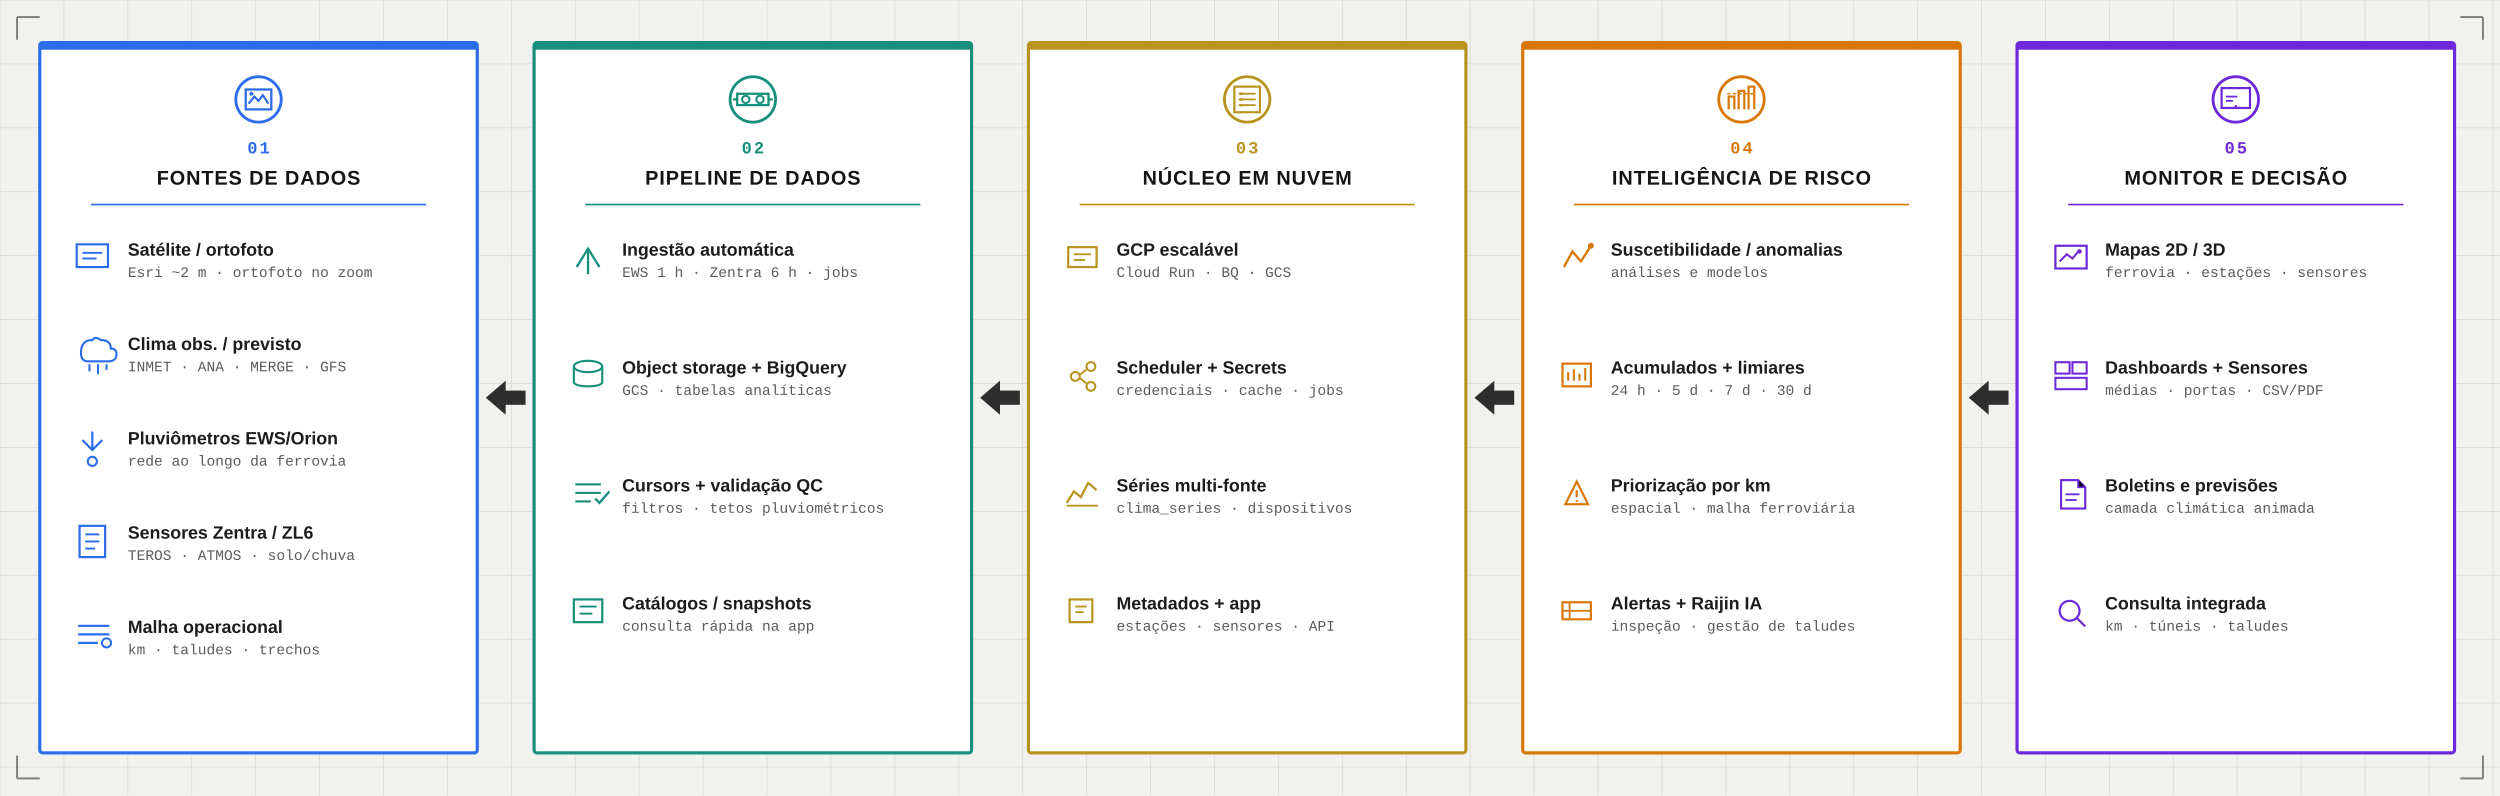
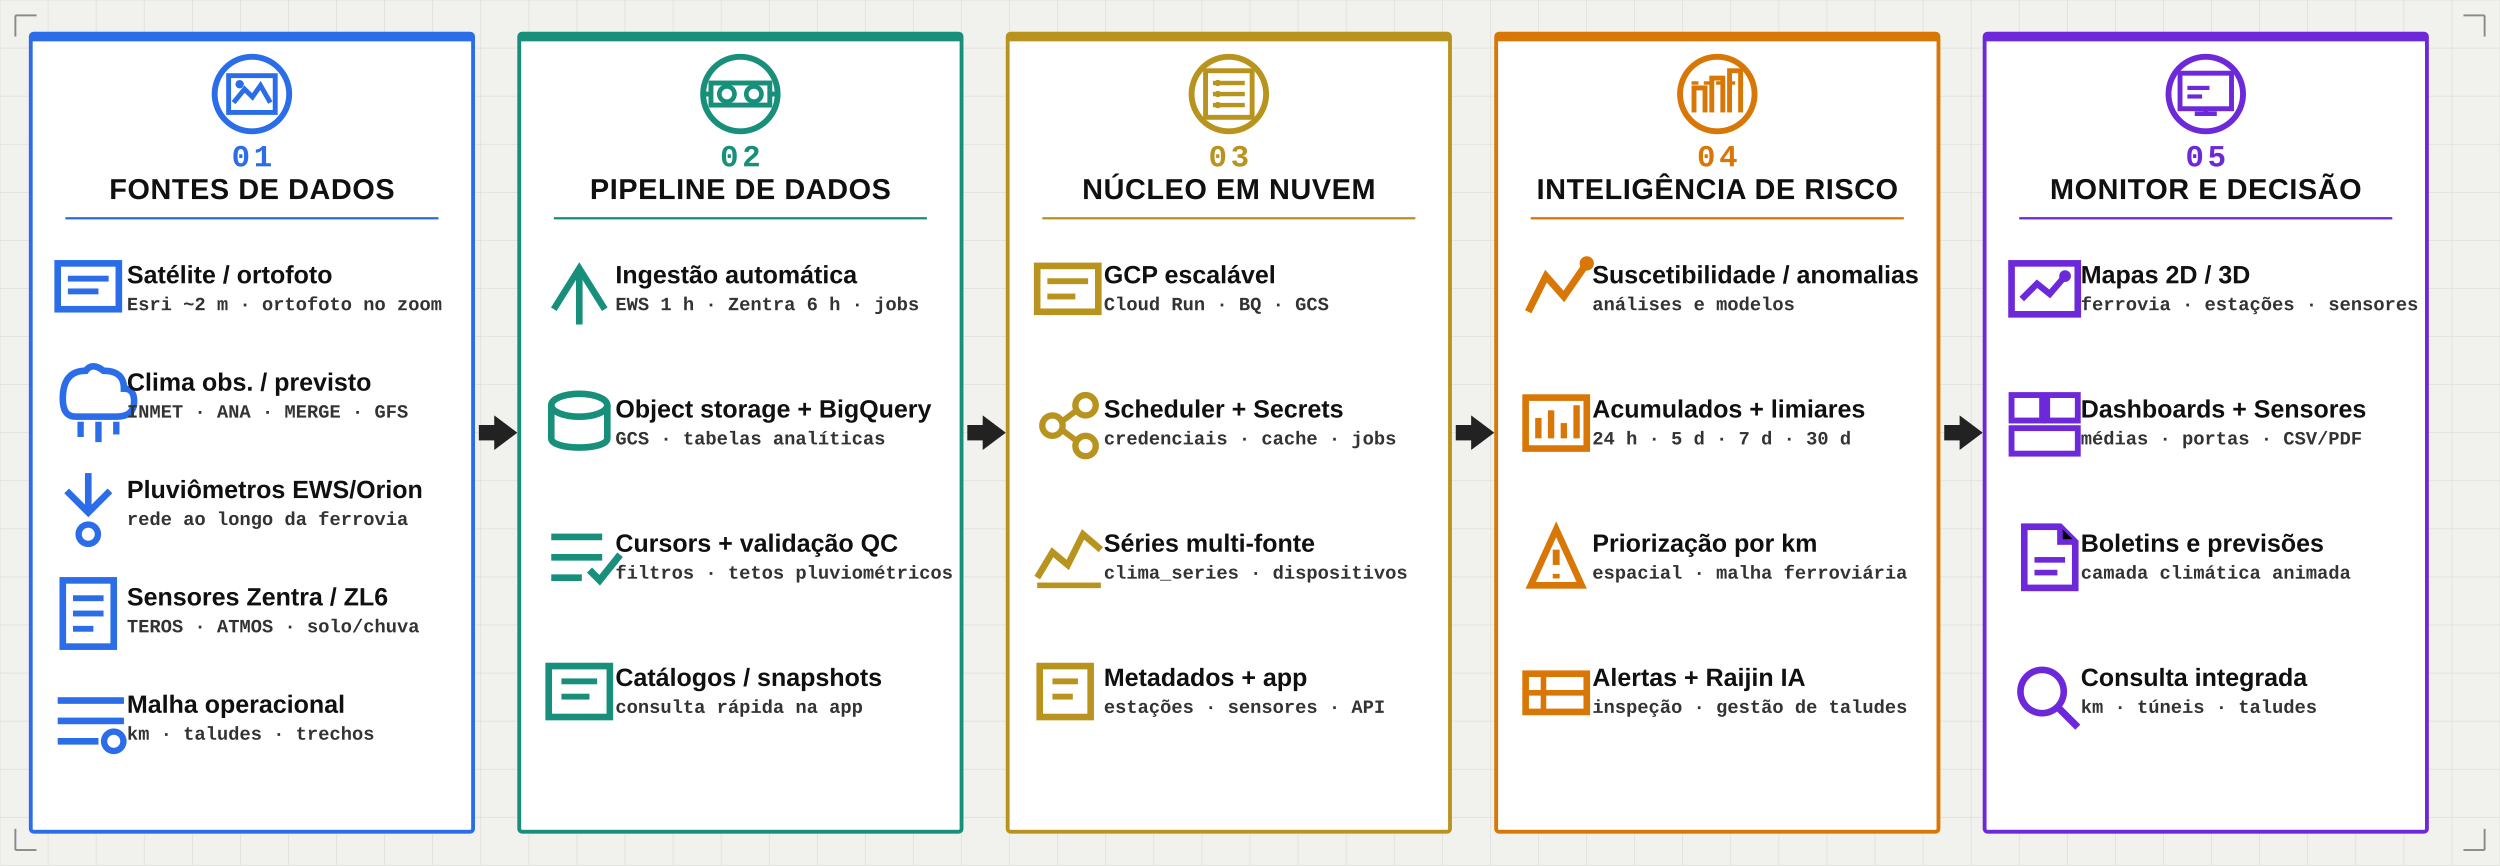
- <svg xmlns="http://www.w3.org/2000/svg" width="1760" height="560" viewBox="0 0 1760 560" role="img" aria-label="Arquitetura do sistema em cinco etapas">
+ <svg xmlns="http://www.w3.org/2000/svg" width="2600" height="900" viewBox="0 0 2600 900" role="img" aria-label="Arquitetura do sistema em cinco etapas">
  <defs>
    <style type="text/css">
      .bg { fill: #f1f1ee; }
-       .panel { fill: #ffffff; stroke-width: 2.25; }
+       .panel { fill: #ffffff; stroke-width: 4; }
      .num {
        font-family: "IBM Plex Mono", Consolas, "Courier New", monospace;
-         font-size: 12px; font-weight: 700; letter-spacing: 0.12em;
+         font-size: 32px; font-weight: 700; letter-spacing: 0.12em;
      }
      .title {
        font-family: "IBM Plex Sans Condensed", "Helvetica Neue", Arial, sans-serif;
-         font-size: 14px; font-weight: 700; letter-spacing: 0.045em; fill: #141414;
+         font-size: 30px; font-weight: 800; letter-spacing: 0.02em; fill: #101010;
      }
      .item {
        font-family: "IBM Plex Sans", "Helvetica Neue", Arial, sans-serif;
-         font-size: 12.5px; font-weight: 600; fill: #1c1c1c;
+         font-size: 26px; font-weight: 800; fill: #101010;
      }
      .sub {
        font-family: "IBM Plex Mono", Consolas, "Courier New", monospace;
-         font-size: 10.25px; fill: #5a5a5a;
+         font-size: 19.5px; font-weight: 600; fill: #333;
      }
-       .arrow { fill: #2e2e2e; }
+       .arrow { fill: #222; }
    </style>
  </defs>
-   <rect class="bg" width="1760" height="560" />
-   <g stroke="#d8d8d2" stroke-width="0.55" opacity="0.9">
-     <path d="M0 0H1760" />
-     <path d="M0 45H1760" />
-     <path d="M0 90H1760" />
-     <path d="M0 135H1760" />
-     <path d="M0 180H1760" />
-     <path d="M0 225H1760" />
-     <path d="M0 270H1760" />
-     <path d="M0 315H1760" />
-     <path d="M0 360H1760" />
-     <path d="M0 405H1760" />
-     <path d="M0 450H1760" />
-     <path d="M0 495H1760" />
-     <path d="M0 540H1760" />
-     <path d="M0 0V560" />
-     <path d="M45 0V560" />
-     <path d="M90 0V560" />
-     <path d="M135 0V560" />
-     <path d="M180 0V560" />
-     <path d="M225 0V560" />
-     <path d="M270 0V560" />
-     <path d="M315 0V560" />
-     <path d="M360 0V560" />
-     <path d="M405 0V560" />
-     <path d="M450 0V560" />
-     <path d="M495 0V560" />
-     <path d="M540 0V560" />
-     <path d="M585 0V560" />
-     <path d="M630 0V560" />
-     <path d="M675 0V560" />
-     <path d="M720 0V560" />
-     <path d="M765 0V560" />
-     <path d="M810 0V560" />
-     <path d="M855 0V560" />
-     <path d="M900 0V560" />
-     <path d="M945 0V560" />
-     <path d="M990 0V560" />
-     <path d="M1035 0V560" />
-     <path d="M1080 0V560" />
-     <path d="M1125 0V560" />
-     <path d="M1170 0V560" />
-     <path d="M1215 0V560" />
-     <path d="M1260 0V560" />
-     <path d="M1305 0V560" />
-     <path d="M1350 0V560" />
-     <path d="M1395 0V560" />
-     <path d="M1440 0V560" />
-     <path d="M1485 0V560" />
-     <path d="M1530 0V560" />
-     <path d="M1575 0V560" />
-     <path d="M1620 0V560" />
-     <path d="M1665 0V560" />
-     <path d="M1710 0V560" />
-     <path d="M1755 0V560" />
-   </g>
-   <g transform="translate(28,30)">
-     <rect class="panel" width="308" height="500" rx="2" ry="2" stroke="#2b6de8" />
-     <rect width="308" height="5" fill="#2b6de8" />
-     <g transform="translate(138.0,24)">
-       <circle cx="16" cy="16" r="16" fill="none" stroke="#2b6de8" stroke-width="2" />
-       <rect x="7" y="9" width="18" height="14" fill="none" stroke="#2b6de8" stroke-width="1.6" />
-       <path d="M9 19 L13 14 L16 17 L19 13 L23 19" fill="none" stroke="#2b6de8" stroke-width="1.5" />
-       <circle cx="11" cy="12" r="1.4" fill="#2b6de8" />
-     </g>
-     <text class="num" x="154.0" y="78" text-anchor="middle" fill="#2b6de8">01</text>
-     <text class="title" x="154.0" y="100" text-anchor="middle">FONTES DE DADOS</text>
-     <line x1="36" y1="114" x2="272" y2="114" stroke="#2b6de8" stroke-width="1.15" />
-     <g transform="translate(26,140.0)">
-       <rect x="0" y="2" width="22" height="16" fill="none" stroke="#2b6de8" stroke-width="1.55" />
-       <path d="M4 8h14M4 12h10" stroke="#2b6de8" stroke-width="1.35" />
-       <text class="item" x="36" y="10">Satélite / ortofoto</text>
-       <text class="sub" x="36" y="25">Esri ~2 m · ortofoto no zoom</text>
-     </g>
-     <g transform="translate(26,206.4)">
-       <path d="M3 12 Q3 3 11 3 Q13 0 17 3 Q24 3 24 9 Q28 9 28 13 Q28 18 22 18 H8 Q3 18 3 12Z" fill="none" stroke="#2b6de8" stroke-width="1.5" />
-       <path d="M9 20v5M15 20v7M21 20v4" stroke="#2b6de8" stroke-width="1.45" />
-       <text class="item" x="36" y="10">Clima obs. / previsto</text>
-       <text class="sub" x="36" y="25">INMET · ANA · MERGE · GFS</text>
-     </g>
-     <g transform="translate(26,272.8)">
-       <path d="M11 1v12M4 7l7 7 7-7" fill="none" stroke="#2b6de8" stroke-width="1.55" />
-       <circle cx="11" cy="22" r="3.2" fill="none" stroke="#2b6de8" stroke-width="1.5" />
-       <text class="item" x="36" y="10">Pluviômetros EWS/Orion</text>
-       <text class="sub" x="36" y="25">rede ao longo da ferrovia</text>
-     </g>
-     <g transform="translate(26,339.2)">
-       <rect x="2" y="1" width="18" height="22" fill="none" stroke="#2b6de8" stroke-width="1.55" />
-       <path d="M6 7h10M6 12h10M6 17h7" stroke="#2b6de8" stroke-width="1.35" />
-       <text class="item" x="36" y="10">Sensores Zentra / ZL6</text>
-       <text class="sub" x="36" y="25">TEROS · ATMOS · solo/chuva</text>
-     </g>
-     <g transform="translate(26,405.6)">
-       <path d="M1 5h22M1 11h22M1 17h14" stroke="#2b6de8" stroke-width="1.55" />
-       <circle cx="21" cy="17" r="3.2" fill="none" stroke="#2b6de8" stroke-width="1.45" />
-       <text class="item" x="36" y="10">Malha operacional</text>
-       <text class="sub" x="36" y="25">km · taludes · trechos</text>
-     </g>
-   </g>
-   <polygon class="arrow" points="342,280.0 356,268.0 356,275.0 370,275.0 370,285.0 356,285.0 356,292.0" />
-   <g transform="translate(376,30)">
-     <rect class="panel" width="308" height="500" rx="2" ry="2" stroke="#178f7a" />
-     <rect width="308" height="5" fill="#178f7a" />
-     <g transform="translate(138.0,24)">
-       <circle cx="16" cy="16" r="16" fill="none" stroke="#178f7a" stroke-width="2" />
-       <rect x="5" y="12" width="22" height="8" fill="none" stroke="#178f7a" stroke-width="1.6" />
-       <circle cx="11" cy="16" r="2.6" fill="none" stroke="#178f7a" stroke-width="1.45" />
-       <circle cx="21" cy="16" r="2.6" fill="none" stroke="#178f7a" stroke-width="1.45" />
-       <path d="M2 16h3M27 16h3" stroke="#178f7a" stroke-width="1.6" />
-     </g>
-     <text class="num" x="154.0" y="78" text-anchor="middle" fill="#178f7a">02</text>
-     <text class="title" x="154.0" y="100" text-anchor="middle">PIPELINE DE DADOS</text>
-     <line x1="36" y1="114" x2="272" y2="114" stroke="#178f7a" stroke-width="1.15" />
-     <g transform="translate(26,140.0)">
-       <path d="M4 18 L12 5 L20 18" fill="none" stroke="#178f7a" stroke-width="1.6" />
-       <path d="M12 7v16" stroke="#178f7a" stroke-width="1.6" />
-       <text class="item" x="36" y="10">Ingestão automática</text>
-       <text class="sub" x="36" y="25">EWS 1 h · Zentra 6 h · jobs</text>
-     </g>
-     <g transform="translate(26,223.0)">
-       <ellipse cx="12" cy="5" rx="10" ry="4" fill="none" stroke="#178f7a" stroke-width="1.5" />
-       <path d="M2 5v11c0 4 20 4 20 0V5" fill="none" stroke="#178f7a" stroke-width="1.5" />
-       <text class="item" x="36" y="10">Object storage + BigQuery</text>
-       <text class="sub" x="36" y="25">GCS · tabelas analíticas</text>
-     </g>
-     <g transform="translate(26,306.0)">
-       <path d="M3 5h18M3 11h18M3 17h11" stroke="#178f7a" stroke-width="1.5" />
-       <path d="M17 15l3 3 7-8" fill="none" stroke="#178f7a" stroke-width="1.65" />
-       <text class="item" x="36" y="10">Cursors + validação QC</text>
-       <text class="sub" x="36" y="25">filtros · tetos pluviométricos</text>
-     </g>
-     <g transform="translate(26,389.0)">
-       <rect x="2" y="3" width="20" height="16" fill="none" stroke="#178f7a" stroke-width="1.55" />
-       <path d="M6 8h12M6 13h9" stroke="#178f7a" stroke-width="1.35" />
-       <text class="item" x="36" y="10">Catálogos / snapshots</text>
-       <text class="sub" x="36" y="25">consulta rápida na app</text>
-     </g>
-   </g>
-   <polygon class="arrow" points="690,280.0 704,268.0 704,275.0 718,275.0 718,285.0 704,285.0 704,292.0" />
-   <g transform="translate(724,30)">
-     <rect class="panel" width="308" height="500" rx="2" ry="2" stroke="#b8941f" />
-     <rect width="308" height="5" fill="#b8941f" />
-     <g transform="translate(138.0,24)">
-       <circle cx="16" cy="16" r="16" fill="none" stroke="#b8941f" stroke-width="2" />
-       <rect x="7" y="7" width="18" height="18" fill="none" stroke="#b8941f" stroke-width="1.55" />
-       <path d="M10 12h12M10 16h12M10 20h12" stroke="#b8941f" stroke-width="1.3" />
-       <circle cx="12" cy="12" r="1.05" fill="#b8941f" />
-       <circle cx="12" cy="16" r="1.05" fill="#b8941f" />
-       <circle cx="12" cy="20" r="1.05" fill="#b8941f" />
-     </g>
-     <text class="num" x="154.0" y="78" text-anchor="middle" fill="#b8941f">03</text>
-     <text class="title" x="154.0" y="100" text-anchor="middle">NÚCLEO EM NUVEM</text>
-     <line x1="36" y1="114" x2="272" y2="114" stroke="#b8941f" stroke-width="1.15" />
-     <g transform="translate(26,140.0)">
-       <rect x="2" y="4" width="20" height="14" fill="none" stroke="#b8941f" stroke-width="1.55" />
-       <path d="M6 9h12M6 13h8" stroke="#b8941f" stroke-width="1.3" />
-       <text class="item" x="36" y="10">GCP escalável</text>
-       <text class="sub" x="36" y="25">Cloud Run · BQ · GCS</text>
-     </g>
-     <g transform="translate(26,223.0)">
-       <circle cx="7" cy="12" r="3.1" fill="none" stroke="#b8941f" stroke-width="1.45" />
-       <circle cx="18" cy="5" r="3.1" fill="none" stroke="#b8941f" stroke-width="1.45" />
-       <circle cx="18" cy="19" r="3.1" fill="none" stroke="#b8941f" stroke-width="1.45" />
-       <path d="M10 11l5-4M10 13l5 4" stroke="#b8941f" stroke-width="1.35" />
-       <text class="item" x="36" y="10">Scheduler + Secrets</text>
-       <text class="sub" x="36" y="25">credenciais · cache · jobs</text>
-     </g>
-     <g transform="translate(26,306.0)">
-       <path d="M1 18 L6 10 L11 14 L16 4 L22 9" fill="none" stroke="#b8941f" stroke-width="1.55" />
-       <path d="M1 20h22" stroke="#b8941f" stroke-width="1.3" />
-       <text class="item" x="36" y="10">Séries multi-fonte</text>
-       <text class="sub" x="36" y="25">clima_series · dispositivos</text>
-     </g>
-     <g transform="translate(26,389.0)">
-       <rect x="3" y="3" width="16" height="16" fill="none" stroke="#b8941f" stroke-width="1.55" />
-       <path d="M7 8h8M7 12h6" stroke="#b8941f" stroke-width="1.3" />
-       <text class="item" x="36" y="10">Metadados + app</text>
-       <text class="sub" x="36" y="25">estações · sensores · API</text>
-     </g>
-   </g>
-   <polygon class="arrow" points="1038,280.0 1052,268.0 1052,275.0 1066,275.0 1066,285.0 1052,285.0 1052,292.0" />
-   <g transform="translate(1072,30)">
-     <rect class="panel" width="308" height="500" rx="2" ry="2" stroke="#d97706" />
-     <rect width="308" height="5" fill="#d97706" />
-     <g transform="translate(138.0,24)">
-       <circle cx="16" cy="16" r="16" fill="none" stroke="#d97706" stroke-width="2" />
-       <path d="M7 23V14h4v9M14 23V10h4v13M21 23V7h4v16" fill="none" stroke="#d97706" stroke-width="1.55" />
-       <path d="M6 12h20" stroke="#d97706" stroke-width="1" stroke-dasharray="2.2 1.8" />
-     </g>
-     <text class="num" x="154.0" y="78" text-anchor="middle" fill="#d97706">04</text>
-     <text class="title" x="154.0" y="100" text-anchor="middle">INTELIGÊNCIA DE RISCO</text>
-     <line x1="36" y1="114" x2="272" y2="114" stroke="#d97706" stroke-width="1.15" />
-     <g transform="translate(26,140.0)">
-       <path d="M3 18 L9 7 L15 14 L22 3" fill="none" stroke="#d97706" stroke-width="1.65" />
-       <circle cx="22" cy="3" r="2.1" fill="#d97706" />
-       <text class="item" x="36" y="10">Suscetibilidade / anomalias</text>
-       <text class="sub" x="36" y="25">análises e modelos</text>
-     </g>
-     <g transform="translate(26,223.0)">
-       <rect x="2" y="3" width="20" height="16" fill="none" stroke="#d97706" stroke-width="1.55" />
-       <path d="M6 15V9M10 15V7M14 15V10M18 15V6" stroke="#d97706" stroke-width="1.45" />
-       <text class="item" x="36" y="10">Acumulados + limiares</text>
-       <text class="sub" x="36" y="25">24 h · 5 d · 7 d · 30 d</text>
-     </g>
-     <g transform="translate(26,306.0)">
-       <path d="M12 3 L4 19h16Z" fill="none" stroke="#d97706" stroke-width="1.55" />
-       <path d="M12 9v5M12 16.2v1.2" stroke="#d97706" stroke-width="1.55" />
-       <text class="item" x="36" y="10">Priorização por km</text>
-       <text class="sub" x="36" y="25">espacial · malha ferroviária</text>
-     </g>
-     <g transform="translate(26,389.0)">
-       <rect x="2" y="5" width="20" height="12" fill="none" stroke="#d97706" stroke-width="1.55" />
-       <path d="M7 5v12M2 11h20" stroke="#d97706" stroke-width="1.25" />
-       <text class="item" x="36" y="10">Alertas + Raijin IA</text>
-       <text class="sub" x="36" y="25">inspeção · gestão de taludes</text>
-     </g>
-   </g>
-   <polygon class="arrow" points="1386,280.0 1400,268.0 1400,275.0 1414,275.0 1414,285.0 1400,285.0 1400,292.0" />
-   <g transform="translate(1420,30)">
-     <rect class="panel" width="308" height="500" rx="2" ry="2" stroke="#6d28d9" />
-     <rect width="308" height="5" fill="#6d28d9" />
-     <g transform="translate(138.0,24)">
-       <circle cx="16" cy="16" r="16" fill="none" stroke="#6d28d9" stroke-width="2" />
-       <rect x="6" y="8" width="20" height="14" fill="none" stroke="#6d28d9" stroke-width="1.55" />
-       <path d="M12 22h8M16 22v-2" stroke="#6d28d9" stroke-width="1.45" />
-       <path d="M9 14h8M9 17h5" stroke="#6d28d9" stroke-width="1.25" />
-     </g>
-     <text class="num" x="154.0" y="78" text-anchor="middle" fill="#6d28d9">05</text>
-     <text class="title" x="154.0" y="100" text-anchor="middle">MONITOR E DECISÃO</text>
-     <line x1="36" y1="114" x2="272" y2="114" stroke="#6d28d9" stroke-width="1.15" />
-     <g transform="translate(26,140.0)">
-       <rect x="1" y="3" width="22" height="16" fill="none" stroke="#6d28d9" stroke-width="1.55" />
-       <path d="M4 14l5-5 4 3 5-6" fill="none" stroke="#6d28d9" stroke-width="1.45" />
-       <circle cx="18" cy="7" r="1.6" fill="#6d28d9" />
-       <text class="item" x="36" y="10">Mapas 2D / 3D</text>
-       <text class="sub" x="36" y="25">ferrovia · estações · sensores</text>
-     </g>
-     <g transform="translate(26,223.0)">
-       <rect x="1" y="2" width="10" height="8" fill="none" stroke="#6d28d9" stroke-width="1.45" />
-       <rect x="13" y="2" width="10" height="8" fill="none" stroke="#6d28d9" stroke-width="1.45" />
-       <rect x="1" y="13" width="22" height="8" fill="none" stroke="#6d28d9" stroke-width="1.45" />
-       <text class="item" x="36" y="10">Dashboards + Sensores</text>
-       <text class="sub" x="36" y="25">médias · portas · CSV/PDF</text>
-     </g>
-     <g transform="translate(26,306.0)">
-       <path d="M5 2h12l5 5v15H5Z" fill="none" stroke="#6d28d9" stroke-width="1.5" />
-       <path d="M17 2v5h5M8 12h10M8 16h8" stroke="#6d28d9" stroke-width="1.3" />
-       <text class="item" x="36" y="10">Boletins e previsões</text>
-       <text class="sub" x="36" y="25">camada climática animada</text>
-     </g>
-     <g transform="translate(26,389.0)">
-       <circle cx="11" cy="11" r="7" fill="none" stroke="#6d28d9" stroke-width="1.55" />
-       <path d="M16 16l6 6" stroke="#6d28d9" stroke-width="1.55" />
-       <text class="item" x="36" y="10">Consulta integrada</text>
-       <text class="sub" x="36" y="25">km · túneis · taludes</text>
-     </g>
-   </g>
-   <g fill="none" stroke="#222" stroke-width="1.4" opacity="0.55">
-     <path d="M12 12h16M12 12v16" />
-     <path d="M1748 12h-16M1748 12v16" />
-     <path d="M12 548h16M12 548v-16" />
-     <path d="M1748 548h-16M1748 548v-16" />
+   <rect class="bg" width="2600" height="900" />
+   <g stroke="#d8d8d2" stroke-width="0.7" opacity="0.85">
+     <path d="M0 0H2600" />
+     <path d="M0 50H2600" />
+     <path d="M0 100H2600" />
+     <path d="M0 150H2600" />
+     <path d="M0 200H2600" />
+     <path d="M0 250H2600" />
+     <path d="M0 300H2600" />
+     <path d="M0 350H2600" />
+     <path d="M0 400H2600" />
+     <path d="M0 450H2600" />
+     <path d="M0 500H2600" />
+     <path d="M0 550H2600" />
+     <path d="M0 600H2600" />
+     <path d="M0 650H2600" />
+     <path d="M0 700H2600" />
+     <path d="M0 750H2600" />
+     <path d="M0 800H2600" />
+     <path d="M0 850H2600" />
+     <path d="M0 900H2600" />
+     <path d="M0 0V900" />
+     <path d="M50 0V900" />
+     <path d="M100 0V900" />
+     <path d="M150 0V900" />
+     <path d="M200 0V900" />
+     <path d="M250 0V900" />
+     <path d="M300 0V900" />
+     <path d="M350 0V900" />
+     <path d="M400 0V900" />
+     <path d="M450 0V900" />
+     <path d="M500 0V900" />
+     <path d="M550 0V900" />
+     <path d="M600 0V900" />
+     <path d="M650 0V900" />
+     <path d="M700 0V900" />
+     <path d="M750 0V900" />
+     <path d="M800 0V900" />
+     <path d="M850 0V900" />
+     <path d="M900 0V900" />
+     <path d="M950 0V900" />
+     <path d="M1000 0V900" />
+     <path d="M1050 0V900" />
+     <path d="M1100 0V900" />
+     <path d="M1150 0V900" />
+     <path d="M1200 0V900" />
+     <path d="M1250 0V900" />
+     <path d="M1300 0V900" />
+     <path d="M1350 0V900" />
+     <path d="M1400 0V900" />
+     <path d="M1450 0V900" />
+     <path d="M1500 0V900" />
+     <path d="M1550 0V900" />
+     <path d="M1600 0V900" />
+     <path d="M1650 0V900" />
+     <path d="M1700 0V900" />
+     <path d="M1750 0V900" />
+     <path d="M1800 0V900" />
+     <path d="M1850 0V900" />
+     <path d="M1900 0V900" />
+     <path d="M1950 0V900" />
+     <path d="M2000 0V900" />
+     <path d="M2050 0V900" />
+     <path d="M2100 0V900" />
+     <path d="M2150 0V900" />
+     <path d="M2200 0V900" />
+     <path d="M2250 0V900" />
+     <path d="M2300 0V900" />
+     <path d="M2350 0V900" />
+     <path d="M2400 0V900" />
+     <path d="M2450 0V900" />
+     <path d="M2500 0V900" />
+     <path d="M2550 0V900" />
+     <path d="M2600 0V900" />
+   </g>
+   <g transform="translate(32,35)">
+     <rect class="panel" width="460" height="830" rx="3" ry="3" stroke="#2b6de8" />
+     <rect width="460" height="8" fill="#2b6de8" />
+     <g transform="translate(189.2,22) scale(2.55)">
+       <circle cx="16" cy="16" r="15.2" fill="none" stroke="#2b6de8" stroke-width="2.4" />
+       <rect x="6.5" y="8.5" width="19" height="15" fill="none" stroke="#2b6de8" stroke-width="2" />
+       <path d="M8.5 19.5 L13 14 L16.2 17.2 L19.5 12.5 L23.5 19.5" fill="none" stroke="#2b6de8" stroke-width="2" />
+       <circle cx="11" cy="12" r="1.7" fill="#2b6de8" />
+     </g>
+     <text class="num" x="230.0" y="138" text-anchor="middle" fill="#2b6de8">01</text>
+     <text class="title" x="230.0" y="172" text-anchor="middle">FONTES DE DADOS</text>
+     <line x1="36" y1="192" x2="424" y2="192" stroke="#2b6de8" stroke-width="2.4" />
+     <g transform="translate(28,231.6)">
+       <g transform="translate(0,2) scale(2.65)">
+         <rect x="0" y="2" width="24" height="18" fill="none" stroke="#2b6de8" stroke-width="2.6" />
+         <path d="M4 8h16M4 13h12" stroke="#2b6de8" stroke-width="2.3" />
+       </g>
+       <text class="item" x="72" y="28">Satélite / ortofoto</text>
+       <text class="sub" x="72" y="56">Esri ~2 m · ortofoto no zoom</text>
+     </g>
+     <g transform="translate(28,343.3)">
+       <g transform="translate(0,2) scale(2.65)">
+         <path d="M2 13 Q2 2 11 2 Q13.5 -1.5 18 2 Q26 2 26 9 Q30 9 30 14 Q30 20 23 20 H7 Q2 20 2 13Z" fill="none" stroke="#2b6de8" stroke-width="2.6" />
+         <path d="M9 22v6M16 22v8M23 22v5" stroke="#2b6de8" stroke-width="2.5" />
+       </g>
+       <text class="item" x="72" y="28">Clima obs. / previsto</text>
+       <text class="sub" x="72" y="56">INMET · ANA · MERGE · GFS</text>
+     </g>
+     <g transform="translate(28,455.0)">
+       <g transform="translate(0,2) scale(2.65)">
+         <path d="M12 0v14M3.5 7l8.5 8.5 8.5-8.5" fill="none" stroke="#2b6de8" stroke-width="2.6" />
+         <circle cx="12" cy="24" r="3.8" fill="none" stroke="#2b6de8" stroke-width="2.5" />
+       </g>
+       <text class="item" x="72" y="28">Pluviômetros EWS/Orion</text>
+       <text class="sub" x="72" y="56">rede ao longo da ferrovia</text>
+     </g>
+     <g transform="translate(28,566.6)">
+       <g transform="translate(0,2) scale(2.65)">
+         <rect x="2" y="0" width="20" height="26" fill="none" stroke="#2b6de8" stroke-width="2.6" />
+         <path d="M6 7h12M6 13h12M6 19h8" stroke="#2b6de8" stroke-width="2.3" />
+       </g>
+       <text class="item" x="72" y="28">Sensores Zentra / ZL6</text>
+       <text class="sub" x="72" y="56">TEROS · ATMOS · solo/chuva</text>
+     </g>
+     <g transform="translate(28,678.3)">
+       <g transform="translate(0,2) scale(2.65)">
+         <path d="M0 5h26M0 13h26M0 21h16" stroke="#2b6de8" stroke-width="2.6" />
+         <circle cx="22" cy="21" r="3.8" fill="none" stroke="#2b6de8" stroke-width="2.5" />
+       </g>
+       <text class="item" x="72" y="28">Malha operacional</text>
+       <text class="sub" x="72" y="56">km · taludes · trechos</text>
+     </g>
+   </g>
+   <polygon class="arrow" points="498,442.0 514,442.0 514,432.0 538,450.0 514,468.0 514,458.0 498,458.0" />
+   <g transform="translate(540,35)">
+     <rect class="panel" width="460" height="830" rx="3" ry="3" stroke="#178f7a" />
+     <rect width="460" height="8" fill="#178f7a" />
+     <g transform="translate(189.2,22) scale(2.55)">
+       <circle cx="16" cy="16" r="15.2" fill="none" stroke="#178f7a" stroke-width="2.4" />
+       <rect x="4" y="11.5" width="24" height="9" fill="none" stroke="#178f7a" stroke-width="2" />
+       <circle cx="10.5" cy="16" r="3.1" fill="none" stroke="#178f7a" stroke-width="1.9" />
+       <circle cx="21.5" cy="16" r="3.1" fill="none" stroke="#178f7a" stroke-width="1.9" />
+       <path d="M1 16h3M28 16h3" stroke="#178f7a" stroke-width="2" />
+     </g>
+     <text class="num" x="230.0" y="138" text-anchor="middle" fill="#178f7a">02</text>
+     <text class="title" x="230.0" y="172" text-anchor="middle">PIPELINE DE DADOS</text>
+     <line x1="36" y1="192" x2="424" y2="192" stroke="#178f7a" stroke-width="2.4" />
+     <g transform="translate(28,231.6)">
+       <g transform="translate(0,2) scale(2.65)">
+         <path d="M3 20 L13 4 L23 20" fill="none" stroke="#178f7a" stroke-width="2.6" />
+         <path d="M13 6v20" stroke="#178f7a" stroke-width="2.6" />
+       </g>
+       <text class="item" x="72" y="28">Ingestão automática</text>
+       <text class="sub" x="72" y="56">EWS 1 h · Zentra 6 h · jobs</text>
+     </g>
+     <g transform="translate(28,371.2)">
+       <g transform="translate(0,2) scale(2.65)">
+         <ellipse cx="13" cy="5" rx="11" ry="4.5" fill="none" stroke="#178f7a" stroke-width="2.6" />
+         <path d="M2 5v13c0 4.8 22 4.8 22 0V5" fill="none" stroke="#178f7a" stroke-width="2.6" />
+       </g>
+       <text class="item" x="72" y="28">Object storage + BigQuery</text>
+       <text class="sub" x="72" y="56">GCS · tabelas analíticas</text>
+     </g>
+     <g transform="translate(28,510.8)">
+       <g transform="translate(0,2) scale(2.65)">
+         <path d="M2 4h20M2 12h20M2 20h12" stroke="#178f7a" stroke-width="2.6" />
+         <path d="M17 17l4 4 8-10" fill="none" stroke="#178f7a" stroke-width="2.8" />
+       </g>
+       <text class="item" x="72" y="28">Cursors + validação QC</text>
+       <text class="sub" x="72" y="56">filtros · tetos pluviométricos</text>
+     </g>
+     <g transform="translate(28,650.4)">
+       <g transform="translate(0,2) scale(2.65)">
+         <rect x="1" y="2" width="24" height="20" fill="none" stroke="#178f7a" stroke-width="2.6" />
+         <path d="M6 8h14M6 14h11" stroke="#178f7a" stroke-width="2.3" />
+       </g>
+       <text class="item" x="72" y="28">Catálogos / snapshots</text>
+       <text class="sub" x="72" y="56">consulta rápida na app</text>
+     </g>
+   </g>
+   <polygon class="arrow" points="1006,442.0 1022,442.0 1022,432.0 1046,450.0 1022,468.0 1022,458.0 1006,458.0" />
+   <g transform="translate(1048,35)">
+     <rect class="panel" width="460" height="830" rx="3" ry="3" stroke="#b8941f" />
+     <rect width="460" height="8" fill="#b8941f" />
+     <g transform="translate(189.2,22) scale(2.55)">
+       <circle cx="16" cy="16" r="15.2" fill="none" stroke="#b8941f" stroke-width="2.4" />
+       <rect x="6.5" y="6.5" width="19" height="19" fill="none" stroke="#b8941f" stroke-width="2" />
+       <path d="M9.5 11.5h13M9.5 16h13M9.5 20.5h13" stroke="#b8941f" stroke-width="1.8" />
+       <circle cx="11.5" cy="11.5" r="1.3" fill="#b8941f" />
+       <circle cx="11.5" cy="16" r="1.3" fill="#b8941f" />
+       <circle cx="11.5" cy="20.5" r="1.3" fill="#b8941f" />
+     </g>
+     <text class="num" x="230.0" y="138" text-anchor="middle" fill="#b8941f">03</text>
+     <text class="title" x="230.0" y="172" text-anchor="middle">NÚCLEO EM NUVEM</text>
+     <line x1="36" y1="192" x2="424" y2="192" stroke="#b8941f" stroke-width="2.4" />
+     <g transform="translate(28,231.6)">
+       <g transform="translate(0,2) scale(2.65)">
+         <rect x="1" y="3" width="24" height="18" fill="none" stroke="#b8941f" stroke-width="2.6" />
+         <path d="M5 9h16M5 15h11" stroke="#b8941f" stroke-width="2.3" />
+       </g>
+       <text class="item" x="72" y="28">GCP escalável</text>
+       <text class="sub" x="72" y="56">Cloud Run · BQ · GCS</text>
+     </g>
+     <g transform="translate(28,371.2)">
+       <g transform="translate(0,2) scale(2.65)">
+         <circle cx="7" cy="13" r="4" fill="none" stroke="#b8941f" stroke-width="2.5" />
+         <circle cx="20" cy="5" r="4" fill="none" stroke="#b8941f" stroke-width="2.5" />
+         <circle cx="20" cy="21" r="4" fill="none" stroke="#b8941f" stroke-width="2.5" />
+         <path d="M10.5 11.5l6-4.5M10.5 14.5l6 4.5" stroke="#b8941f" stroke-width="2.3" />
+       </g>
+       <text class="item" x="72" y="28">Scheduler + Secrets</text>
+       <text class="sub" x="72" y="56">credenciais · cache · jobs</text>
+     </g>
+     <g transform="translate(28,510.8)">
+       <g transform="translate(0,2) scale(2.65)">
+         <path d="M1 20 L7 10 L13 15 L19 3 L26 9" fill="none" stroke="#b8941f" stroke-width="2.6" />
+         <path d="M1 23h25" stroke="#b8941f" stroke-width="2.2" />
+       </g>
+       <text class="item" x="72" y="28">Séries multi-fonte</text>
+       <text class="sub" x="72" y="56">clima_series · dispositivos</text>
+     </g>
+     <g transform="translate(28,650.4)">
+       <g transform="translate(0,2) scale(2.65)">
+         <rect x="2" y="2" width="20" height="20" fill="none" stroke="#b8941f" stroke-width="2.6" />
+         <path d="M7 8h10M7 14h8" stroke="#b8941f" stroke-width="2.3" />
+       </g>
+       <text class="item" x="72" y="28">Metadados + app</text>
+       <text class="sub" x="72" y="56">estações · sensores · API</text>
+     </g>
+   </g>
+   <polygon class="arrow" points="1514,442.0 1530,442.0 1530,432.0 1554,450.0 1530,468.0 1530,458.0 1514,458.0" />
+   <g transform="translate(1556,35)">
+     <rect class="panel" width="460" height="830" rx="3" ry="3" stroke="#d97706" />
+     <rect width="460" height="8" fill="#d97706" />
+     <g transform="translate(189.2,22) scale(2.55)">
+       <circle cx="16" cy="16" r="15.2" fill="none" stroke="#d97706" stroke-width="2.4" />
+       <path d="M6.5 23.5V13.5h4.5v10M13.75 23.5V9.5h4.5v14M21 23.5V6.5h4.5v17" fill="none" stroke="#d97706" stroke-width="2" />
+       <path d="M5.5 11.5h21" stroke="#d97706" stroke-width="1.4" stroke-dasharray="2.8 2.2" />
+     </g>
+     <text class="num" x="230.0" y="138" text-anchor="middle" fill="#d97706">04</text>
+     <text class="title" x="230.0" y="172" text-anchor="middle">INTELIGÊNCIA DE RISCO</text>
+     <line x1="36" y1="192" x2="424" y2="192" stroke="#d97706" stroke-width="2.4" />
+     <g transform="translate(28,231.6)">
+       <g transform="translate(0,2) scale(2.65)">
+         <path d="M2 21 L9 7 L16 15 L25 2" fill="none" stroke="#d97706" stroke-width="2.8" />
+         <circle cx="25" cy="2" r="2.8" fill="#d97706" />
+       </g>
+       <text class="item" x="72" y="28">Suscetibilidade / anomalias</text>
+       <text class="sub" x="72" y="56">análises e modelos</text>
+     </g>
+     <g transform="translate(28,371.2)">
+       <g transform="translate(0,2) scale(2.65)">
+         <rect x="1" y="2" width="24" height="20" fill="none" stroke="#d97706" stroke-width="2.6" />
+         <path d="M6 18V10M11 18V7M16 18V12M21 18V5" stroke="#d97706" stroke-width="2.5" />
+       </g>
+       <text class="item" x="72" y="28">Acumulados + limiares</text>
+       <text class="sub" x="72" y="56">24 h · 5 d · 7 d · 30 d</text>
+     </g>
+     <g transform="translate(28,510.8)">
+       <g transform="translate(0,2) scale(2.65)">
+         <path d="M13 1 L3 23h20Z" fill="none" stroke="#d97706" stroke-width="2.6" />
+         <path d="M13 9v6M13 18.5v1.8" stroke="#d97706" stroke-width="2.7" />
+       </g>
+       <text class="item" x="72" y="28">Priorização por km</text>
+       <text class="sub" x="72" y="56">espacial · malha ferroviária</text>
+     </g>
+     <g transform="translate(28,650.4)">
+       <g transform="translate(0,2) scale(2.65)">
+         <rect x="1" y="5" width="24" height="15" fill="none" stroke="#d97706" stroke-width="2.6" />
+         <path d="M8 5v15M1 12.5h24" stroke="#d97706" stroke-width="2.2" />
+       </g>
+       <text class="item" x="72" y="28">Alertas + Raijin IA</text>
+       <text class="sub" x="72" y="56">inspeção · gestão de taludes</text>
+     </g>
+   </g>
+   <polygon class="arrow" points="2022,442.0 2038,442.0 2038,432.0 2062,450.0 2038,468.0 2038,458.0 2022,458.0" />
+   <g transform="translate(2064,35)">
+     <rect class="panel" width="460" height="830" rx="3" ry="3" stroke="#6d28d9" />
+     <rect width="460" height="8" fill="#6d28d9" />
+     <g transform="translate(189.2,22) scale(2.55)">
+       <circle cx="16" cy="16" r="15.2" fill="none" stroke="#6d28d9" stroke-width="2.4" />
+       <rect x="5.5" y="7.5" width="21" height="14.5" fill="none" stroke="#6d28d9" stroke-width="2" />
+       <path d="M11.5 24h9M16 24v-2" stroke="#6d28d9" stroke-width="1.9" />
+       <path d="M8.5 13.5h9M8.5 17h6" stroke="#6d28d9" stroke-width="1.7" />
+     </g>
+     <text class="num" x="230.0" y="138" text-anchor="middle" fill="#6d28d9">05</text>
+     <text class="title" x="230.0" y="172" text-anchor="middle">MONITOR E DECISÃO</text>
+     <line x1="36" y1="192" x2="424" y2="192" stroke="#6d28d9" stroke-width="2.4" />
+     <g transform="translate(28,231.6)">
+       <g transform="translate(0,2) scale(2.65)">
+         <rect x="0" y="2" width="26" height="20" fill="none" stroke="#6d28d9" stroke-width="2.6" />
+         <path d="M4 16l6-6 5 4 6-7" fill="none" stroke="#6d28d9" stroke-width="2.5" />
+         <circle cx="21" cy="7" r="2.3" fill="#6d28d9" />
+       </g>
+       <text class="item" x="72" y="28">Mapas 2D / 3D</text>
+       <text class="sub" x="72" y="56">ferrovia · estações · sensores</text>
+     </g>
+     <g transform="translate(28,371.2)">
+       <g transform="translate(0,2) scale(2.65)">
+         <rect x="0" y="1" width="12" height="10" fill="none" stroke="#6d28d9" stroke-width="2.3" />
+         <rect x="14" y="1" width="12" height="10" fill="none" stroke="#6d28d9" stroke-width="2.3" />
+         <rect x="0" y="14" width="26" height="10" fill="none" stroke="#6d28d9" stroke-width="2.3" />
+       </g>
+       <text class="item" x="72" y="28">Dashboards + Sensores</text>
+       <text class="sub" x="72" y="56">médias · portas · CSV/PDF</text>
+     </g>
+     <g transform="translate(28,510.8)">
+       <g transform="translate(0,2) scale(2.65)">
+         <path d="M5 0h14l6 6v18H5Z" fill="none" stroke="#6d28d9" stroke-width="2.6" />
+         <path d="M19 0v6h6M9 13h12M9 18h9" stroke="#6d28d9" stroke-width="2.2" />
+       </g>
+       <text class="item" x="72" y="28">Boletins e previsões</text>
+       <text class="sub" x="72" y="56">camada climática animada</text>
+     </g>
+     <g transform="translate(28,650.4)">
+       <g transform="translate(0,2) scale(2.65)">
+         <circle cx="12" cy="12" r="8.5" fill="none" stroke="#6d28d9" stroke-width="2.6" />
+         <path d="M18 18l8 8" stroke="#6d28d9" stroke-width="2.8" />
+       </g>
+       <text class="item" x="72" y="28">Consulta integrada</text>
+       <text class="sub" x="72" y="56">km · túneis · taludes</text>
+     </g>
+   </g>
+   <g fill="none" stroke="#222" stroke-width="2" opacity="0.5">
+     <path d="M16 16h22M16 16v22" />
+     <path d="M2584 16h-22M2584 16v22" />
+     <path d="M16 884h22M16 884v-22" />
+     <path d="M2584 884h-22M2584 884v-22" />
  </g>
</svg>
